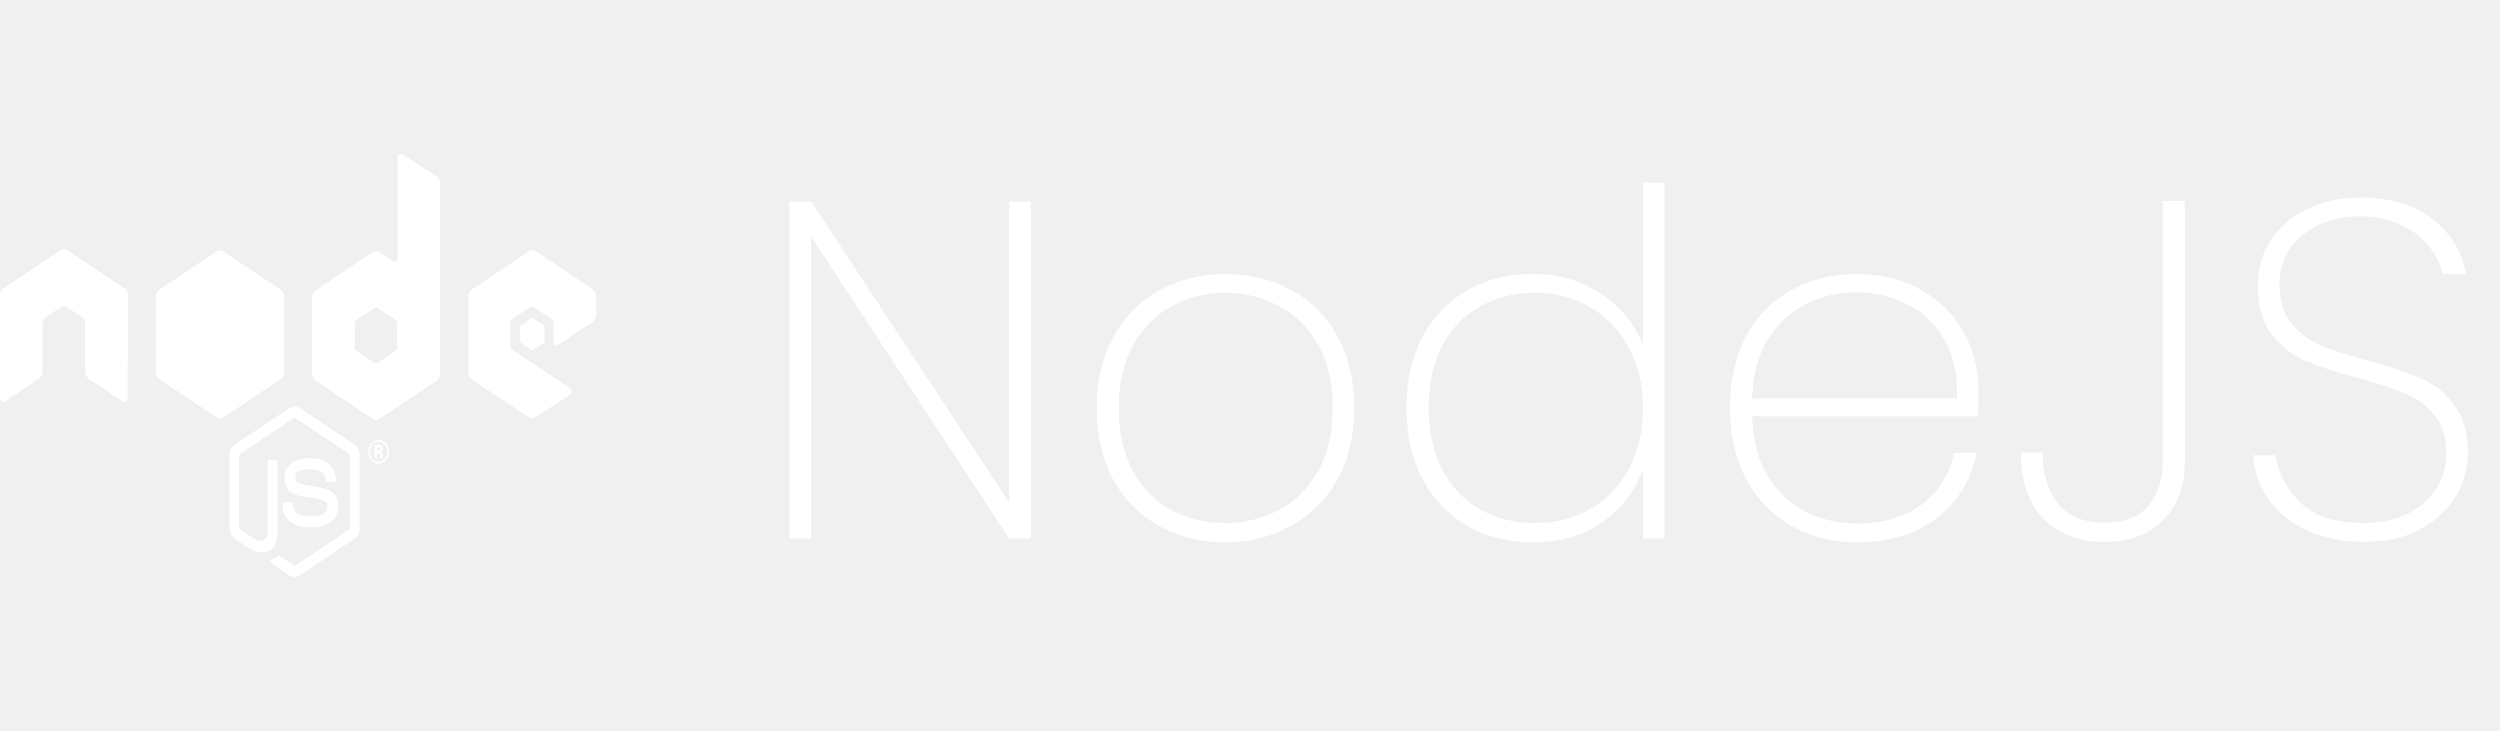
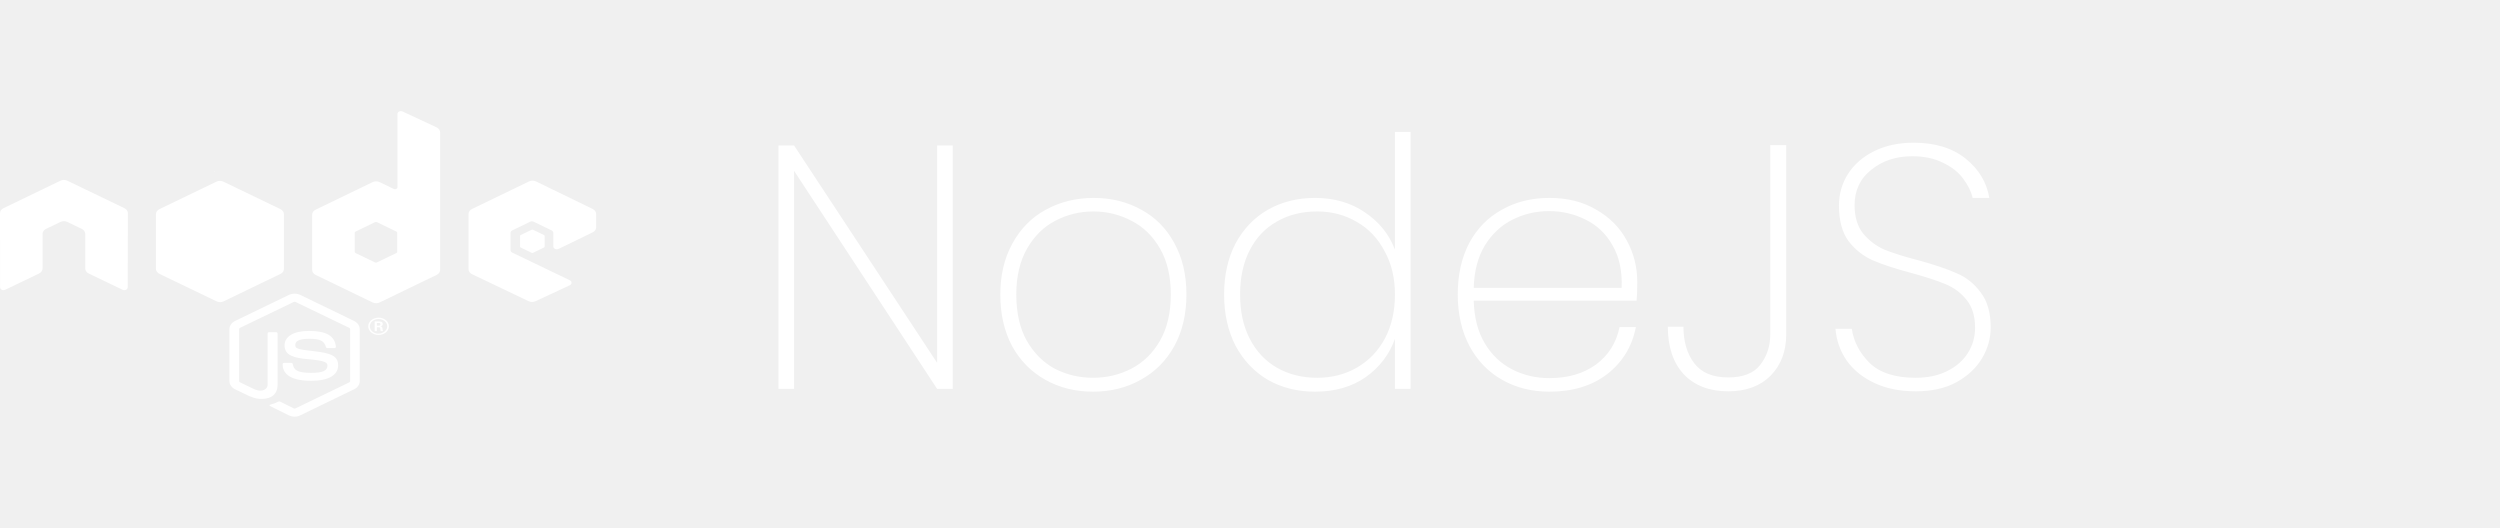
- <svg xmlns="http://www.w3.org/2000/svg" width="130" height="38" viewBox="0 0 130 38" fill="none">
-   <path d="M15.321 30C15.219 30 15.117 29.966 15.025 29.91L14.095 29.27C13.955 29.181 14.023 29.147 14.071 29.13C14.255 29.057 14.294 29.04 14.492 28.906C14.512 28.894 14.541 28.9 14.56 28.911L15.277 29.405C15.301 29.422 15.34 29.422 15.364 29.405L18.164 27.53C18.188 27.514 18.208 27.48 18.208 27.441V23.697C18.208 23.658 18.193 23.624 18.164 23.607L15.364 21.738C15.34 21.722 15.306 21.722 15.277 21.738L12.477 23.607C12.448 23.624 12.434 23.663 12.434 23.697V27.441C12.434 27.474 12.453 27.508 12.477 27.525L13.243 28.036C13.659 28.277 13.916 27.991 13.916 27.71V24.012C13.916 23.961 13.95 23.916 13.998 23.916H14.352C14.396 23.916 14.434 23.955 14.434 24.012V27.71C14.434 28.356 14.134 28.72 13.606 28.72C13.446 28.72 13.316 28.72 12.962 28.518L12.226 28.03C12.046 27.907 11.93 27.682 11.93 27.441V23.697C11.93 23.456 12.042 23.226 12.226 23.108L15.025 21.233C15.204 21.116 15.437 21.116 15.611 21.233L18.411 23.108C18.59 23.231 18.707 23.456 18.707 23.697V27.441C18.707 27.682 18.595 27.912 18.411 28.03L15.611 29.905C15.529 29.966 15.427 30 15.321 30ZM17.583 26.307C17.583 25.605 17.176 25.42 16.314 25.285C15.442 25.151 15.355 25.084 15.355 24.848C15.355 24.651 15.427 24.393 16.072 24.393C16.648 24.393 16.861 24.539 16.948 24.988C16.958 25.033 16.987 25.061 17.026 25.061H17.389C17.413 25.061 17.433 25.05 17.447 25.033C17.462 25.011 17.471 24.988 17.467 24.96C17.408 24.186 16.968 23.826 16.072 23.826C15.272 23.826 14.798 24.219 14.798 24.87C14.798 25.583 15.272 25.774 16.038 25.864C16.953 25.97 17.026 26.122 17.026 26.329C17.026 26.694 16.774 26.846 16.183 26.846C15.442 26.846 15.277 26.633 15.224 26.206C15.219 26.161 15.185 26.127 15.142 26.127H14.778C14.735 26.127 14.696 26.167 14.696 26.223C14.696 26.767 14.953 27.418 16.178 27.418C17.074 27.418 17.583 27.014 17.583 26.307ZM20.223 23.495C20.223 23.837 19.98 24.118 19.685 24.118C19.39 24.118 19.147 23.837 19.147 23.495C19.147 23.142 19.399 22.872 19.685 22.872C19.976 22.867 20.223 23.142 20.223 23.495ZM20.136 23.495C20.136 23.203 19.932 22.973 19.68 22.973C19.433 22.973 19.23 23.203 19.23 23.495C19.23 23.787 19.433 24.023 19.68 24.023C19.932 24.017 20.136 23.781 20.136 23.495ZM19.918 23.843H19.792C19.787 23.809 19.767 23.63 19.767 23.624C19.758 23.585 19.748 23.562 19.704 23.562H19.598V23.843H19.482V23.142H19.69C19.762 23.142 19.903 23.142 19.903 23.327C19.903 23.456 19.83 23.484 19.787 23.501C19.869 23.506 19.874 23.568 19.888 23.658C19.893 23.714 19.903 23.809 19.918 23.843ZM19.782 23.349C19.782 23.254 19.724 23.254 19.695 23.254H19.598V23.45H19.69C19.767 23.45 19.782 23.389 19.782 23.349ZM6.65 15.351C6.65 15.2 6.583 15.065 6.471 14.992L3.502 13.011C3.454 12.977 3.395 12.961 3.337 12.955H3.308C3.25 12.955 3.197 12.977 3.144 13.011L0.179 14.992C0.068 15.065 0 15.206 0 15.351L0.005 20.683C0.005 20.756 0.039 20.824 0.092 20.863C0.145 20.902 0.213 20.902 0.271 20.863L2.034 19.69C2.146 19.611 2.214 19.477 2.214 19.331V16.839C2.214 16.693 2.281 16.553 2.393 16.48L3.144 15.98C3.202 15.941 3.26 15.924 3.323 15.924C3.386 15.924 3.449 15.941 3.502 15.98L4.253 16.48C4.364 16.553 4.432 16.693 4.432 16.839V19.331C4.432 19.477 4.5 19.617 4.611 19.69L6.374 20.863C6.428 20.902 6.5 20.902 6.554 20.863C6.607 20.829 6.641 20.756 6.641 20.683L6.65 15.351ZM22.887 9.531V19.432C22.887 19.578 22.819 19.718 22.707 19.791L19.738 21.778C19.627 21.851 19.491 21.851 19.38 21.778L16.411 19.791C16.299 19.718 16.231 19.578 16.231 19.432V15.458C16.231 15.312 16.299 15.172 16.411 15.099L19.38 13.112C19.491 13.039 19.627 13.039 19.738 13.112L20.479 13.606C20.562 13.662 20.668 13.589 20.668 13.483V8.207C20.668 8.05 20.814 7.949 20.935 8.027L22.703 9.172C22.814 9.24 22.887 9.38 22.887 9.531ZM20.659 16.766C20.659 16.727 20.639 16.693 20.615 16.676L19.598 15.991C19.569 15.975 19.535 15.975 19.506 15.991L18.489 16.676C18.459 16.693 18.445 16.727 18.445 16.766V18.13C18.445 18.169 18.464 18.203 18.489 18.22L19.506 18.899C19.535 18.915 19.569 18.915 19.593 18.899L20.61 18.22C20.639 18.203 20.654 18.169 20.654 18.13V16.766H20.659ZM30.821 16.727C30.932 16.654 31 16.513 31 16.367V15.408C31 15.262 30.932 15.121 30.821 15.048L27.871 13.062C27.759 12.989 27.624 12.989 27.512 13.062L24.543 15.048C24.432 15.121 24.364 15.262 24.364 15.408V19.381C24.364 19.533 24.432 19.668 24.543 19.74L27.493 21.688C27.6 21.761 27.735 21.761 27.847 21.688L29.629 20.537C29.75 20.459 29.75 20.257 29.629 20.178L26.641 18.191C26.582 18.152 26.549 18.085 26.549 18.012V16.766C26.549 16.693 26.582 16.625 26.641 16.586L27.571 15.963C27.624 15.924 27.697 15.924 27.75 15.963L28.68 16.586C28.733 16.625 28.772 16.693 28.772 16.766V17.742C28.772 17.9 28.922 18.001 29.043 17.922L30.821 16.727ZM27.077 16.923C27.057 16.94 27.043 16.962 27.043 16.99V17.754C27.043 17.782 27.057 17.81 27.077 17.821L27.648 18.203C27.668 18.22 27.697 18.22 27.716 18.203L28.288 17.821C28.307 17.804 28.321 17.782 28.321 17.754V16.99C28.321 16.962 28.307 16.934 28.288 16.923L27.716 16.541C27.697 16.524 27.668 16.524 27.648 16.541L27.077 16.923ZM14.764 19.364V15.413C14.764 15.267 14.686 15.127 14.575 15.054L11.615 13.079C11.514 13.011 11.373 13 11.257 13.079L8.297 15.054C8.186 15.127 8.108 15.262 8.108 15.413V19.364C8.108 19.522 8.2 19.656 8.302 19.724L11.267 21.699C11.383 21.778 11.518 21.772 11.625 21.699L14.58 19.724C14.667 19.668 14.73 19.572 14.754 19.46C14.759 19.432 14.764 19.398 14.764 19.364ZM11.165 12.354L11.126 12.383H11.179L11.165 12.354ZM14.856 19.662L14.836 19.623V19.673L14.856 19.662Z" fill="white" />
-   <path d="M53.6 28H52.475L42.175 12.3V28H41.05V10.475H42.175L52.475 26.125V10.475H53.6V28ZM63.7 28.2C62.433 28.2 61.291 27.917 60.275 27.35C59.258 26.783 58.458 25.975 57.875 24.925C57.308 23.858 57.025 22.617 57.025 21.2C57.025 19.8 57.316 18.575 57.9 17.525C58.483 16.458 59.283 15.65 60.3 15.1C61.333 14.533 62.483 14.25 63.75 14.25C65.016 14.25 66.158 14.533 67.175 15.1C68.192 15.65 68.983 16.45 69.55 17.5C70.133 18.55 70.425 19.783 70.425 21.2C70.425 22.617 70.133 23.858 69.55 24.925C68.966 25.975 68.158 26.783 67.125 27.35C66.108 27.917 64.966 28.2 63.7 28.2ZM63.7 27.2C64.683 27.2 65.6 26.983 66.45 26.55C67.317 26.1 68.008 25.425 68.525 24.525C69.041 23.625 69.3 22.517 69.3 21.2C69.3 19.9 69.041 18.8 68.525 17.9C68.008 17 67.325 16.333 66.475 15.9C65.625 15.45 64.708 15.225 63.725 15.225C62.742 15.225 61.825 15.45 60.975 15.9C60.142 16.333 59.467 17 58.95 17.9C58.433 18.8 58.175 19.9 58.175 21.2C58.175 22.517 58.425 23.625 58.925 24.525C59.441 25.425 60.117 26.1 60.95 26.55C61.8 26.983 62.717 27.2 63.7 27.2ZM73.138 21.2C73.138 19.8 73.413 18.575 73.963 17.525C74.53 16.475 75.305 15.667 76.288 15.1C77.288 14.533 78.421 14.25 79.688 14.25C81.071 14.25 82.271 14.6 83.288 15.3C84.305 15.983 85.021 16.875 85.438 17.975V9.5H86.563V28H85.438V24.4C85.038 25.517 84.338 26.433 83.338 27.15C82.338 27.85 81.121 28.2 79.688 28.2C78.421 28.2 77.288 27.917 76.288 27.35C75.305 26.767 74.53 25.95 73.963 24.9C73.413 23.833 73.138 22.6 73.138 21.2ZM85.438 21.2C85.438 20.017 85.188 18.975 84.688 18.075C84.205 17.158 83.538 16.458 82.688 15.975C81.838 15.475 80.888 15.225 79.838 15.225C78.738 15.225 77.771 15.467 76.938 15.95C76.105 16.417 75.455 17.1 74.988 18C74.521 18.9 74.288 19.967 74.288 21.2C74.288 22.433 74.521 23.5 74.988 24.4C75.455 25.3 76.105 25.992 76.938 26.475C77.788 26.958 78.755 27.2 79.838 27.2C80.888 27.2 81.838 26.958 82.688 26.475C83.555 25.975 84.23 25.275 84.713 24.375C85.196 23.458 85.438 22.4 85.438 21.2ZM102.884 20.3C102.884 20.9 102.868 21.35 102.834 21.65H91.109C91.143 22.867 91.409 23.892 91.909 24.725C92.409 25.558 93.068 26.183 93.884 26.6C94.701 27.017 95.593 27.225 96.559 27.225C97.893 27.225 99.009 26.9 99.909 26.25C100.809 25.583 101.376 24.683 101.609 23.55H102.784C102.518 24.933 101.834 26.058 100.734 26.925C99.634 27.775 98.243 28.2 96.559 28.2C95.293 28.2 94.159 27.917 93.159 27.35C92.159 26.783 91.376 25.975 90.809 24.925C90.243 23.858 89.959 22.617 89.959 21.2C89.959 19.783 90.234 18.55 90.784 17.5C91.351 16.45 92.134 15.65 93.134 15.1C94.134 14.533 95.276 14.25 96.559 14.25C97.859 14.25 98.984 14.533 99.934 15.1C100.901 15.65 101.634 16.392 102.134 17.325C102.634 18.242 102.884 19.233 102.884 20.3ZM101.759 20.725C101.809 19.525 101.593 18.508 101.109 17.675C100.643 16.842 100.001 16.225 99.184 15.825C98.368 15.408 97.484 15.2 96.534 15.2C95.584 15.2 94.701 15.408 93.884 15.825C93.084 16.225 92.426 16.842 91.909 17.675C91.409 18.508 91.143 19.525 91.109 20.725H101.759ZM113.609 10.45V24.075C113.609 25.292 113.234 26.283 112.484 27.05C111.734 27.8 110.718 28.175 109.434 28.175C108.084 28.175 107.018 27.767 106.234 26.95C105.468 26.117 105.084 24.975 105.084 23.525H106.209C106.209 24.592 106.468 25.467 106.984 26.15C107.501 26.833 108.318 27.175 109.434 27.175C110.501 27.175 111.268 26.875 111.734 26.275C112.218 25.658 112.459 24.925 112.459 24.075V10.45H113.609ZM122.932 28.175C121.798 28.175 120.807 27.975 119.957 27.575C119.107 27.175 118.44 26.633 117.957 25.95C117.49 25.267 117.223 24.508 117.157 23.675H118.332C118.465 24.592 118.89 25.408 119.607 26.125C120.34 26.842 121.448 27.2 122.932 27.2C123.798 27.2 124.548 27.042 125.182 26.725C125.832 26.408 126.332 25.975 126.682 25.425C127.032 24.875 127.207 24.267 127.207 23.6C127.207 22.75 126.998 22.075 126.582 21.575C126.182 21.075 125.673 20.7 125.057 20.45C124.457 20.2 123.64 19.933 122.607 19.65C121.473 19.35 120.557 19.05 119.857 18.75C119.173 18.45 118.59 17.992 118.107 17.375C117.64 16.742 117.407 15.883 117.407 14.8C117.407 13.967 117.623 13.208 118.057 12.525C118.507 11.825 119.14 11.275 119.957 10.875C120.773 10.475 121.715 10.275 122.782 10.275C124.332 10.275 125.582 10.658 126.532 11.425C127.482 12.192 128.048 13.133 128.232 14.25H127.032C126.932 13.8 126.707 13.342 126.357 12.875C126.023 12.408 125.54 12.025 124.907 11.725C124.29 11.408 123.548 11.25 122.682 11.25C121.515 11.25 120.532 11.575 119.732 12.225C118.932 12.858 118.532 13.708 118.532 14.775C118.532 15.625 118.74 16.308 119.157 16.825C119.573 17.325 120.082 17.708 120.682 17.975C121.298 18.225 122.123 18.483 123.157 18.75C124.307 19.067 125.215 19.375 125.882 19.675C126.565 19.958 127.14 20.417 127.607 21.05C128.09 21.667 128.332 22.508 128.332 23.575C128.332 24.358 128.123 25.1 127.707 25.8C127.29 26.5 126.673 27.075 125.857 27.525C125.057 27.958 124.082 28.175 122.932 28.175Z" fill="white" />
+ <svg xmlns="http://www.w3.org/2000/svg" width="180" height="38" viewBox="0 0 180 38" fill="none">
+   <path d="M21.213 30C21.073 30 20.932 29.966 20.804 29.91L19.517 29.27C19.322 29.181 19.416 29.147 19.483 29.13C19.738 29.057 19.792 29.04 20.067 28.906C20.093 28.894 20.134 28.9 20.16 28.911L21.153 29.405C21.187 29.422 21.24 29.422 21.274 29.405L25.15 27.53C25.184 27.514 25.211 27.48 25.211 27.441V23.697C25.211 23.658 25.191 23.624 25.15 23.607L21.274 21.738C21.24 21.722 21.193 21.722 21.153 21.738L17.277 23.607C17.236 23.624 17.216 23.663 17.216 23.697V27.441C17.216 27.474 17.243 27.508 17.277 27.525L18.336 28.036C18.913 28.277 19.268 27.991 19.268 27.71V24.012C19.268 23.961 19.316 23.916 19.383 23.916H19.872C19.933 23.916 19.986 23.955 19.986 24.012V27.71C19.986 28.356 19.57 28.72 18.839 28.72C18.618 28.72 18.437 28.72 17.947 28.518L16.928 28.03C16.68 27.907 16.519 27.682 16.519 27.441V23.697C16.519 23.456 16.673 23.226 16.928 23.108L20.804 21.233C21.052 21.116 21.374 21.116 21.616 21.233L25.492 23.108C25.741 23.231 25.901 23.456 25.901 23.697V27.441C25.901 27.682 25.747 27.912 25.492 28.03L21.616 29.905C21.502 29.966 21.361 30 21.213 30ZM24.346 26.307C24.346 25.605 23.782 25.42 22.588 25.285C21.381 25.151 21.26 25.084 21.26 24.848C21.26 24.651 21.361 24.393 22.253 24.393C23.051 24.393 23.346 24.539 23.467 24.988C23.48 25.033 23.521 25.061 23.574 25.061H24.077C24.111 25.061 24.138 25.05 24.158 25.033C24.178 25.011 24.191 24.988 24.185 24.96C24.104 24.186 23.494 23.826 22.253 23.826C21.146 23.826 20.489 24.219 20.489 24.87C20.489 25.583 21.146 25.774 22.206 25.864C23.474 25.97 23.574 26.122 23.574 26.329C23.574 26.694 23.226 26.846 22.407 26.846C21.381 26.846 21.153 26.633 21.079 26.206C21.073 26.161 21.026 26.127 20.965 26.127H20.462C20.402 26.127 20.348 26.167 20.348 26.223C20.348 26.767 20.704 27.418 22.401 27.418C23.641 27.418 24.346 27.014 24.346 26.307ZM28.001 23.495C28.001 23.837 27.665 24.118 27.256 24.118C26.847 24.118 26.512 23.837 26.512 23.495C26.512 23.142 26.861 22.872 27.256 22.872C27.659 22.867 28.001 23.142 28.001 23.495ZM27.88 23.495C27.88 23.203 27.598 22.973 27.25 22.973C26.907 22.973 26.626 23.203 26.626 23.495C26.626 23.787 26.907 24.023 27.25 24.023C27.598 24.017 27.88 23.781 27.88 23.495ZM27.578 23.843H27.404C27.397 23.809 27.37 23.63 27.37 23.624C27.357 23.585 27.343 23.562 27.283 23.562H27.136V23.843H26.975V23.142H27.263C27.364 23.142 27.558 23.142 27.558 23.327C27.558 23.456 27.457 23.484 27.397 23.501C27.511 23.506 27.518 23.568 27.538 23.658C27.545 23.714 27.558 23.809 27.578 23.843ZM27.39 23.349C27.39 23.254 27.31 23.254 27.27 23.254H27.136V23.45H27.263C27.37 23.45 27.39 23.389 27.39 23.349ZM9.208 15.351C9.208 15.2 9.114 15.065 8.96 14.992L4.849 13.011C4.782 12.977 4.701 12.961 4.621 12.955H4.581C4.5 12.955 4.426 12.977 4.353 13.011L0.248 14.992C0.094 15.065 0 15.206 0 15.351L0.007 20.683C0.007 20.756 0.054 20.824 0.127 20.863C0.201 20.902 0.295 20.902 0.376 20.863L2.817 19.69C2.971 19.611 3.065 19.477 3.065 19.331V16.839C3.065 16.693 3.159 16.553 3.313 16.48L4.353 15.98C4.433 15.941 4.514 15.924 4.601 15.924C4.688 15.924 4.775 15.941 4.849 15.98L5.889 16.48C6.043 16.553 6.137 16.693 6.137 16.839V19.331C6.137 19.477 6.231 19.617 6.385 19.69L8.826 20.863C8.9 20.902 9 20.902 9.074 20.863C9.148 20.829 9.195 20.756 9.195 20.683L9.208 15.351ZM31.689 9.531V19.432C31.689 19.578 31.596 19.718 31.441 19.791L27.33 21.778C27.176 21.851 26.988 21.851 26.834 21.778L22.723 19.791C22.568 19.718 22.474 19.578 22.474 19.432V15.458C22.474 15.312 22.568 15.172 22.723 15.099L26.834 13.112C26.988 13.039 27.176 13.039 27.33 13.112L28.356 13.606C28.47 13.662 28.618 13.589 28.618 13.483V8.207C28.618 8.05 28.819 7.949 28.987 8.027L31.435 9.172C31.589 9.24 31.689 9.38 31.689 9.531ZM28.604 16.766C28.604 16.727 28.578 16.693 28.544 16.676L27.136 15.991C27.095 15.975 27.048 15.975 27.008 15.991L25.6 16.676C25.559 16.693 25.539 16.727 25.539 16.766V18.13C25.539 18.169 25.566 18.203 25.6 18.22L27.008 18.899C27.048 18.915 27.095 18.915 27.129 18.899L28.537 18.22C28.578 18.203 28.598 18.169 28.598 18.13V16.766H28.604ZM42.675 16.727C42.829 16.654 42.923 16.513 42.923 16.367V15.408C42.923 15.262 42.829 15.121 42.675 15.048L38.591 13.062C38.436 12.989 38.249 12.989 38.094 13.062L33.983 15.048C33.829 15.121 33.735 15.262 33.735 15.408V19.381C33.735 19.533 33.829 19.668 33.983 19.74L38.068 21.688C38.215 21.761 38.403 21.761 38.557 21.688L41.025 20.537C41.193 20.459 41.193 20.257 41.025 20.178L36.887 18.191C36.807 18.152 36.76 18.085 36.76 18.012V16.766C36.76 16.693 36.807 16.625 36.887 16.586L38.175 15.963C38.249 15.924 38.349 15.924 38.423 15.963L39.711 16.586C39.785 16.625 39.838 16.693 39.838 16.766V17.742C39.838 17.9 40.046 18.001 40.214 17.922L42.675 16.727ZM37.491 16.923C37.464 16.94 37.444 16.962 37.444 16.99V17.754C37.444 17.782 37.464 17.81 37.491 17.821L38.282 18.203C38.309 18.22 38.349 18.22 38.376 18.203L39.167 17.821C39.194 17.804 39.214 17.782 39.214 17.754V16.99C39.214 16.962 39.194 16.934 39.167 16.923L38.376 16.541C38.349 16.524 38.309 16.524 38.282 16.541L37.491 16.923ZM20.442 19.364V15.413C20.442 15.267 20.335 15.127 20.181 15.054L16.083 13.079C15.942 13.011 15.748 13 15.586 13.079L11.489 15.054C11.334 15.127 11.227 15.262 11.227 15.413V19.364C11.227 19.522 11.354 19.656 11.495 19.724L15.6 21.699C15.761 21.778 15.949 21.772 16.096 21.699L20.187 19.724C20.308 19.668 20.395 19.572 20.429 19.46C20.436 19.432 20.442 19.398 20.442 19.364ZM15.459 12.354L15.405 12.383H15.479L15.459 12.354ZM20.57 19.662L20.543 19.623V19.673L20.57 19.662Z" fill="white" />
+   <path d="M68.598 28H67.473L57.173 12.3V28H56.048V10.475H57.173L67.473 26.125V10.475H68.598V28ZM78.698 28.2C77.432 28.2 76.29 27.917 75.273 27.35C74.257 26.783 73.457 25.975 72.873 24.925C72.307 23.858 72.023 22.617 72.023 21.2C72.023 19.8 72.315 18.575 72.898 17.525C73.482 16.458 74.282 15.65 75.298 15.1C76.332 14.533 77.482 14.25 78.748 14.25C80.015 14.25 81.157 14.533 82.173 15.1C83.19 15.65 83.982 16.45 84.548 17.5C85.132 18.55 85.423 19.783 85.423 21.2C85.423 22.617 85.132 23.858 84.548 24.925C83.965 25.975 83.157 26.783 82.123 27.35C81.107 27.917 79.965 28.2 78.698 28.2ZM78.698 27.2C79.682 27.2 80.598 26.983 81.448 26.55C82.315 26.1 83.007 25.425 83.523 24.525C84.04 23.625 84.298 22.517 84.298 21.2C84.298 19.9 84.04 18.8 83.523 17.9C83.007 17 82.323 16.333 81.473 15.9C80.623 15.45 79.707 15.225 78.723 15.225C77.74 15.225 76.823 15.45 75.973 15.9C75.14 16.333 74.465 17 73.948 17.9C73.432 18.8 73.173 19.9 73.173 21.2C73.173 22.517 73.423 23.625 73.923 24.525C74.44 25.425 75.115 26.1 75.948 26.55C76.798 26.983 77.715 27.2 78.698 27.2ZM88.136 21.2C88.136 19.8 88.412 18.575 88.962 17.525C89.528 16.475 90.303 15.667 91.287 15.1C92.287 14.533 93.42 14.25 94.686 14.25C96.07 14.25 97.27 14.6 98.287 15.3C99.303 15.983 100.02 16.875 100.436 17.975V9.5H101.561V28H100.436V24.4C100.036 25.517 99.337 26.433 98.337 27.15C97.337 27.85 96.12 28.2 94.686 28.2C93.42 28.2 92.287 27.917 91.287 27.35C90.303 26.767 89.528 25.95 88.962 24.9C88.412 23.833 88.136 22.6 88.136 21.2ZM100.436 21.2C100.436 20.017 100.186 18.975 99.686 18.075C99.203 17.158 98.537 16.458 97.686 15.975C96.837 15.475 95.886 15.225 94.837 15.225C93.737 15.225 92.77 15.467 91.936 15.95C91.103 16.417 90.453 17.1 89.987 18C89.52 18.9 89.287 19.967 89.287 21.2C89.287 22.433 89.52 23.5 89.987 24.4C90.453 25.3 91.103 25.992 91.936 26.475C92.787 26.958 93.753 27.2 94.837 27.2C95.886 27.2 96.837 26.958 97.686 26.475C98.553 25.975 99.228 25.275 99.712 24.375C100.195 23.458 100.436 22.4 100.436 21.2ZM117.883 20.3C117.883 20.9 117.866 21.35 117.833 21.65H106.108C106.141 22.867 106.408 23.892 106.908 24.725C107.408 25.558 108.066 26.183 108.883 26.6C109.699 27.017 110.591 27.225 111.558 27.225C112.891 27.225 114.008 26.9 114.908 26.25C115.808 25.583 116.374 24.683 116.608 23.55H117.783C117.516 24.933 116.833 26.058 115.733 26.925C114.633 27.775 113.241 28.2 111.558 28.2C110.291 28.2 109.158 27.917 108.158 27.35C107.158 26.783 106.374 25.975 105.808 24.925C105.241 23.858 104.958 22.617 104.958 21.2C104.958 19.783 105.233 18.55 105.783 17.5C106.349 16.45 107.133 15.65 108.133 15.1C109.133 14.533 110.274 14.25 111.558 14.25C112.858 14.25 113.983 14.533 114.933 15.1C115.899 15.65 116.633 16.392 117.133 17.325C117.633 18.242 117.883 19.233 117.883 20.3ZM116.758 20.725C116.808 19.525 116.591 18.508 116.108 17.675C115.641 16.842 114.999 16.225 114.183 15.825C113.366 15.408 112.483 15.2 111.533 15.2C110.583 15.2 109.699 15.408 108.883 15.825C108.083 16.225 107.424 16.842 106.908 17.675C106.408 18.508 106.141 19.525 106.108 20.725H116.758ZM128.608 10.45V24.075C128.608 25.292 128.233 26.283 127.483 27.05C126.733 27.8 125.716 28.175 124.433 28.175C123.083 28.175 122.016 27.767 121.233 26.95C120.466 26.117 120.083 24.975 120.083 23.525H121.208C121.208 24.592 121.466 25.467 121.983 26.15C122.499 26.833 123.316 27.175 124.433 27.175C125.499 27.175 126.266 26.875 126.733 26.275C127.216 25.658 127.458 24.925 127.458 24.075V10.45H128.608ZM137.93 28.175C136.797 28.175 135.805 27.975 134.955 27.575C134.105 27.175 133.438 26.633 132.955 25.95C132.488 25.267 132.222 24.508 132.155 23.675H133.33C133.463 24.592 133.888 25.408 134.605 26.125C135.338 26.842 136.447 27.2 137.93 27.2C138.797 27.2 139.547 27.042 140.18 26.725C140.83 26.408 141.33 25.975 141.68 25.425C142.03 24.875 142.205 24.267 142.205 23.6C142.205 22.75 141.997 22.075 141.58 21.575C141.18 21.075 140.672 20.7 140.055 20.45C139.455 20.2 138.638 19.933 137.605 19.65C136.472 19.35 135.555 19.05 134.855 18.75C134.172 18.45 133.588 17.992 133.105 17.375C132.638 16.742 132.405 15.883 132.405 14.8C132.405 13.967 132.622 13.208 133.055 12.525C133.505 11.825 134.138 11.275 134.955 10.875C135.772 10.475 136.713 10.275 137.78 10.275C139.33 10.275 140.58 10.658 141.53 11.425C142.48 12.192 143.047 13.133 143.23 14.25H142.03C141.93 13.8 141.705 13.342 141.355 12.875C141.022 12.408 140.538 12.025 139.905 11.725C139.288 11.408 138.547 11.25 137.68 11.25C136.513 11.25 135.53 11.575 134.73 12.225C133.93 12.858 133.53 13.708 133.53 14.775C133.53 15.625 133.738 16.308 134.155 16.825C134.572 17.325 135.08 17.708 135.68 17.975C136.297 18.225 137.122 18.483 138.155 18.75C139.305 19.067 140.213 19.375 140.88 19.675C141.563 19.958 142.138 20.417 142.605 21.05C143.088 21.667 143.33 22.508 143.33 23.575C143.33 24.358 143.122 25.1 142.705 25.8C142.288 26.5 141.672 27.075 140.855 27.525C140.055 27.958 139.08 28.175 137.93 28.175Z" fill="white" />
</svg>
